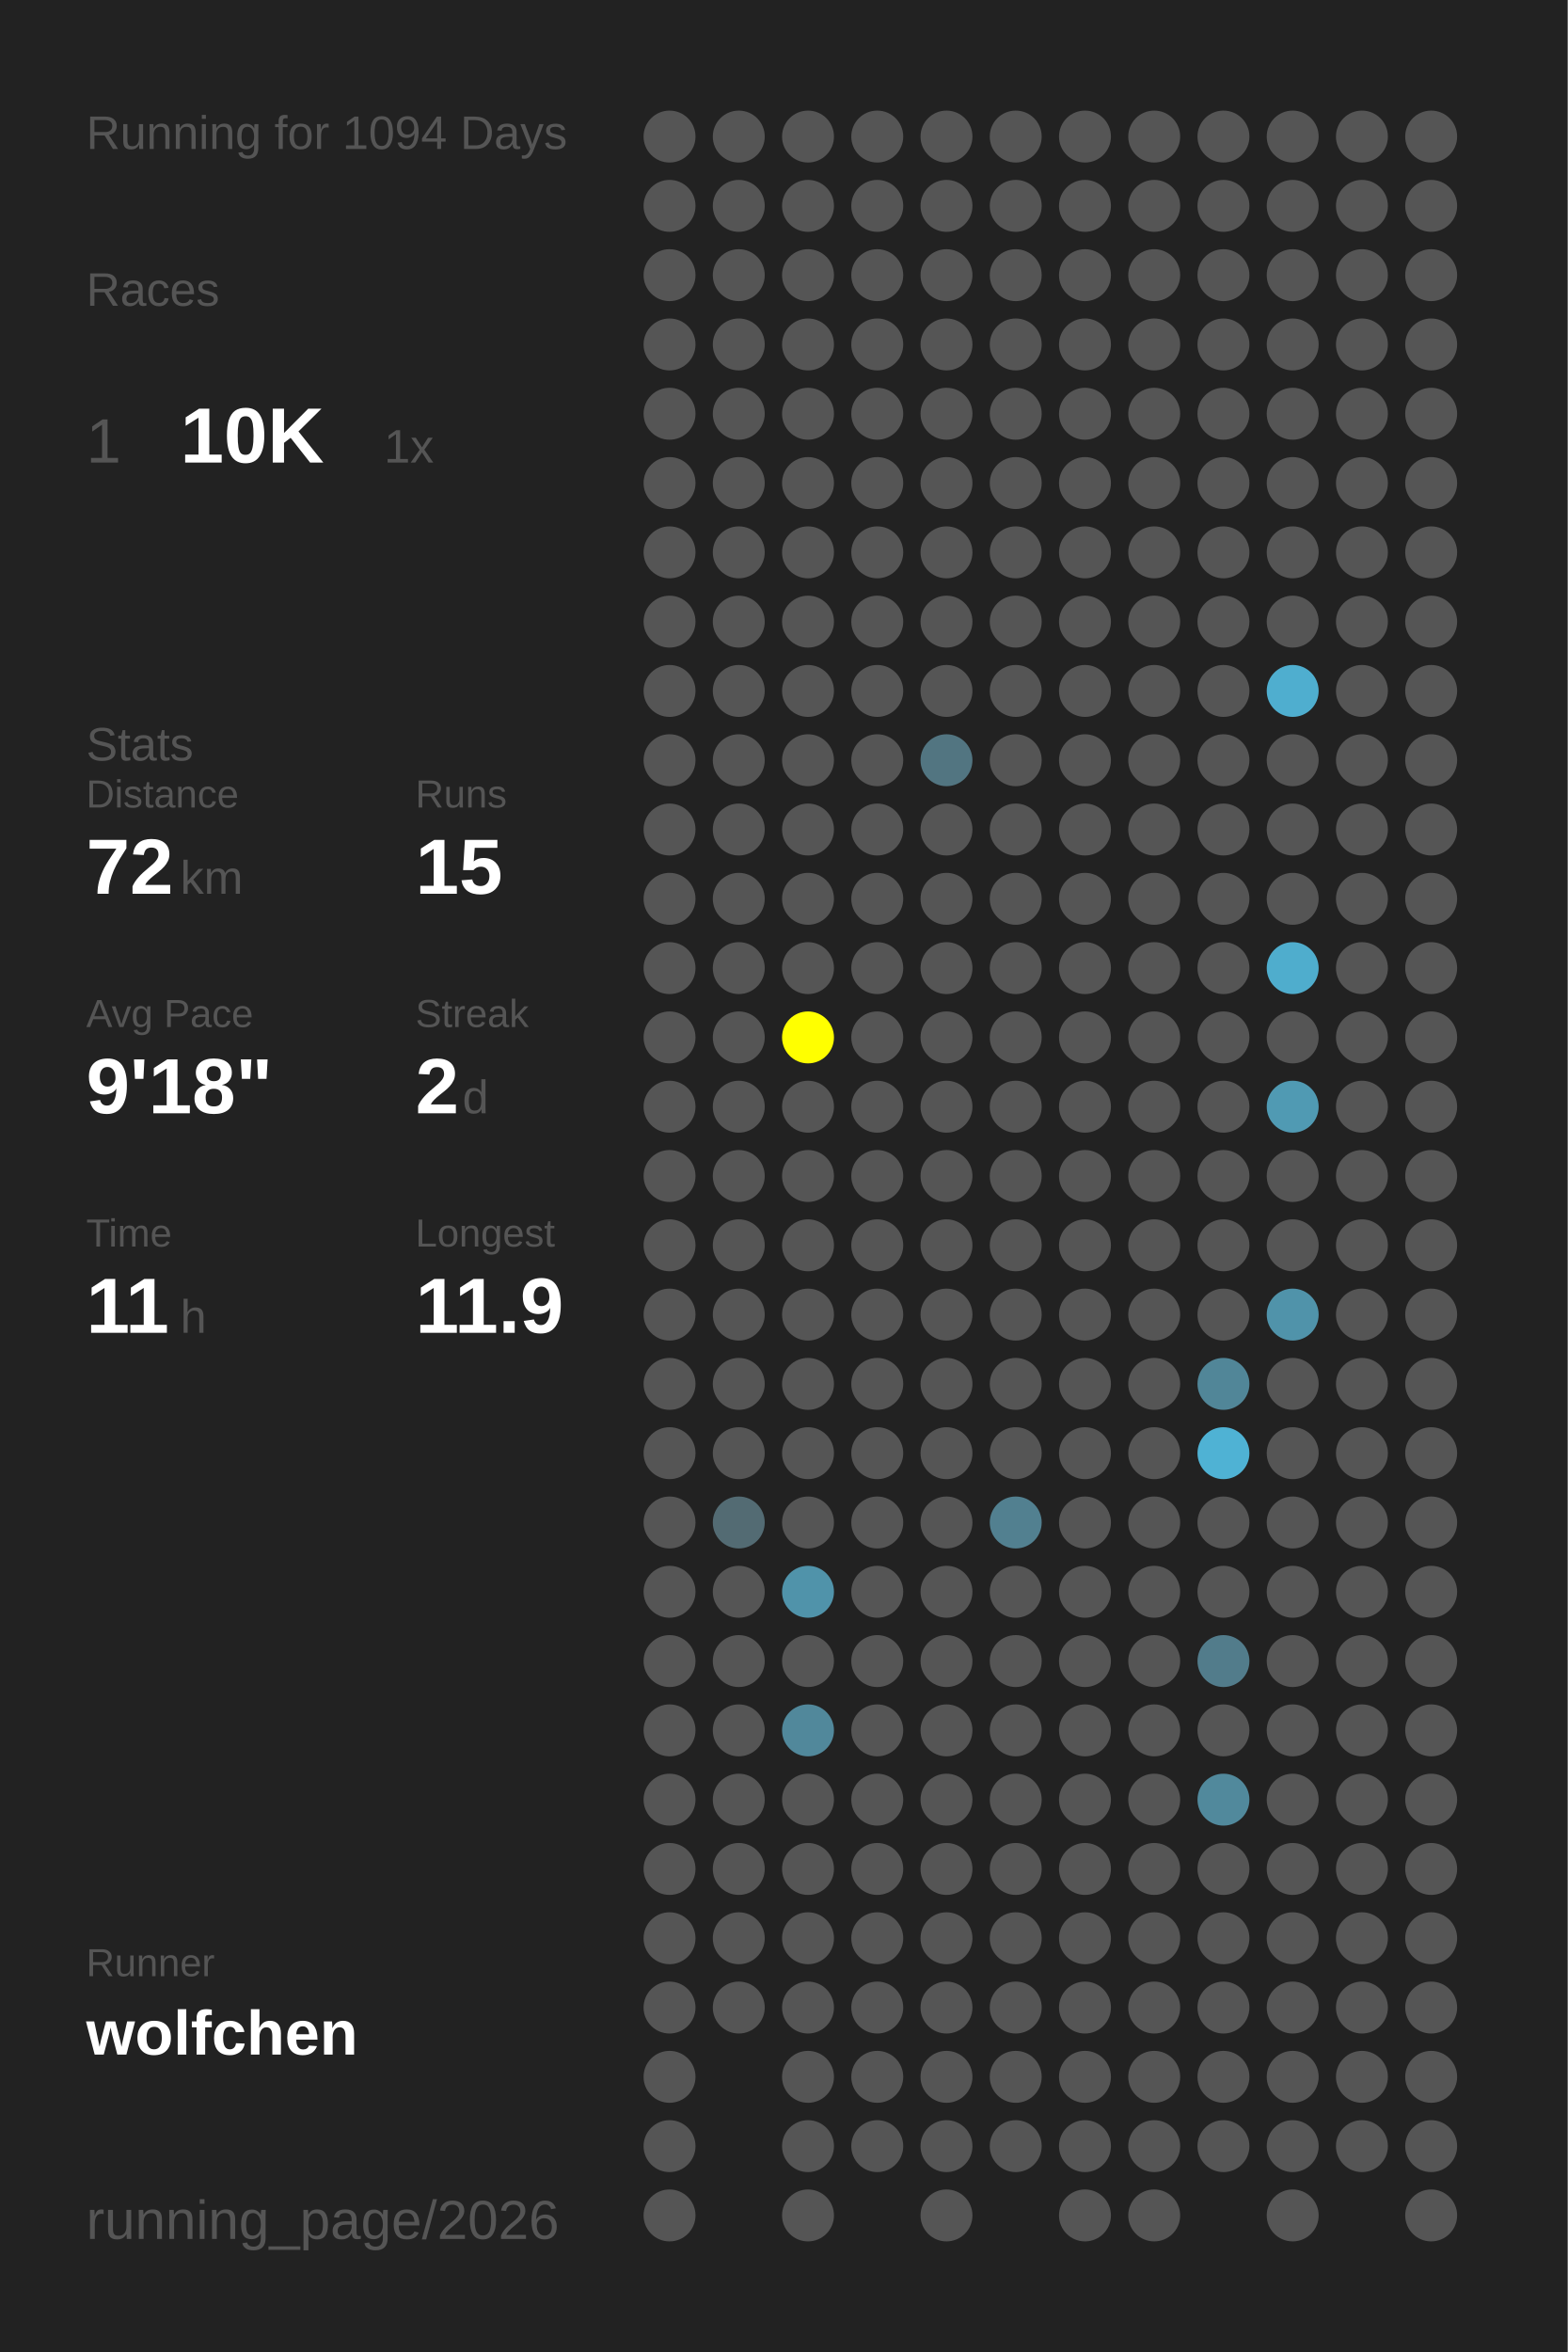
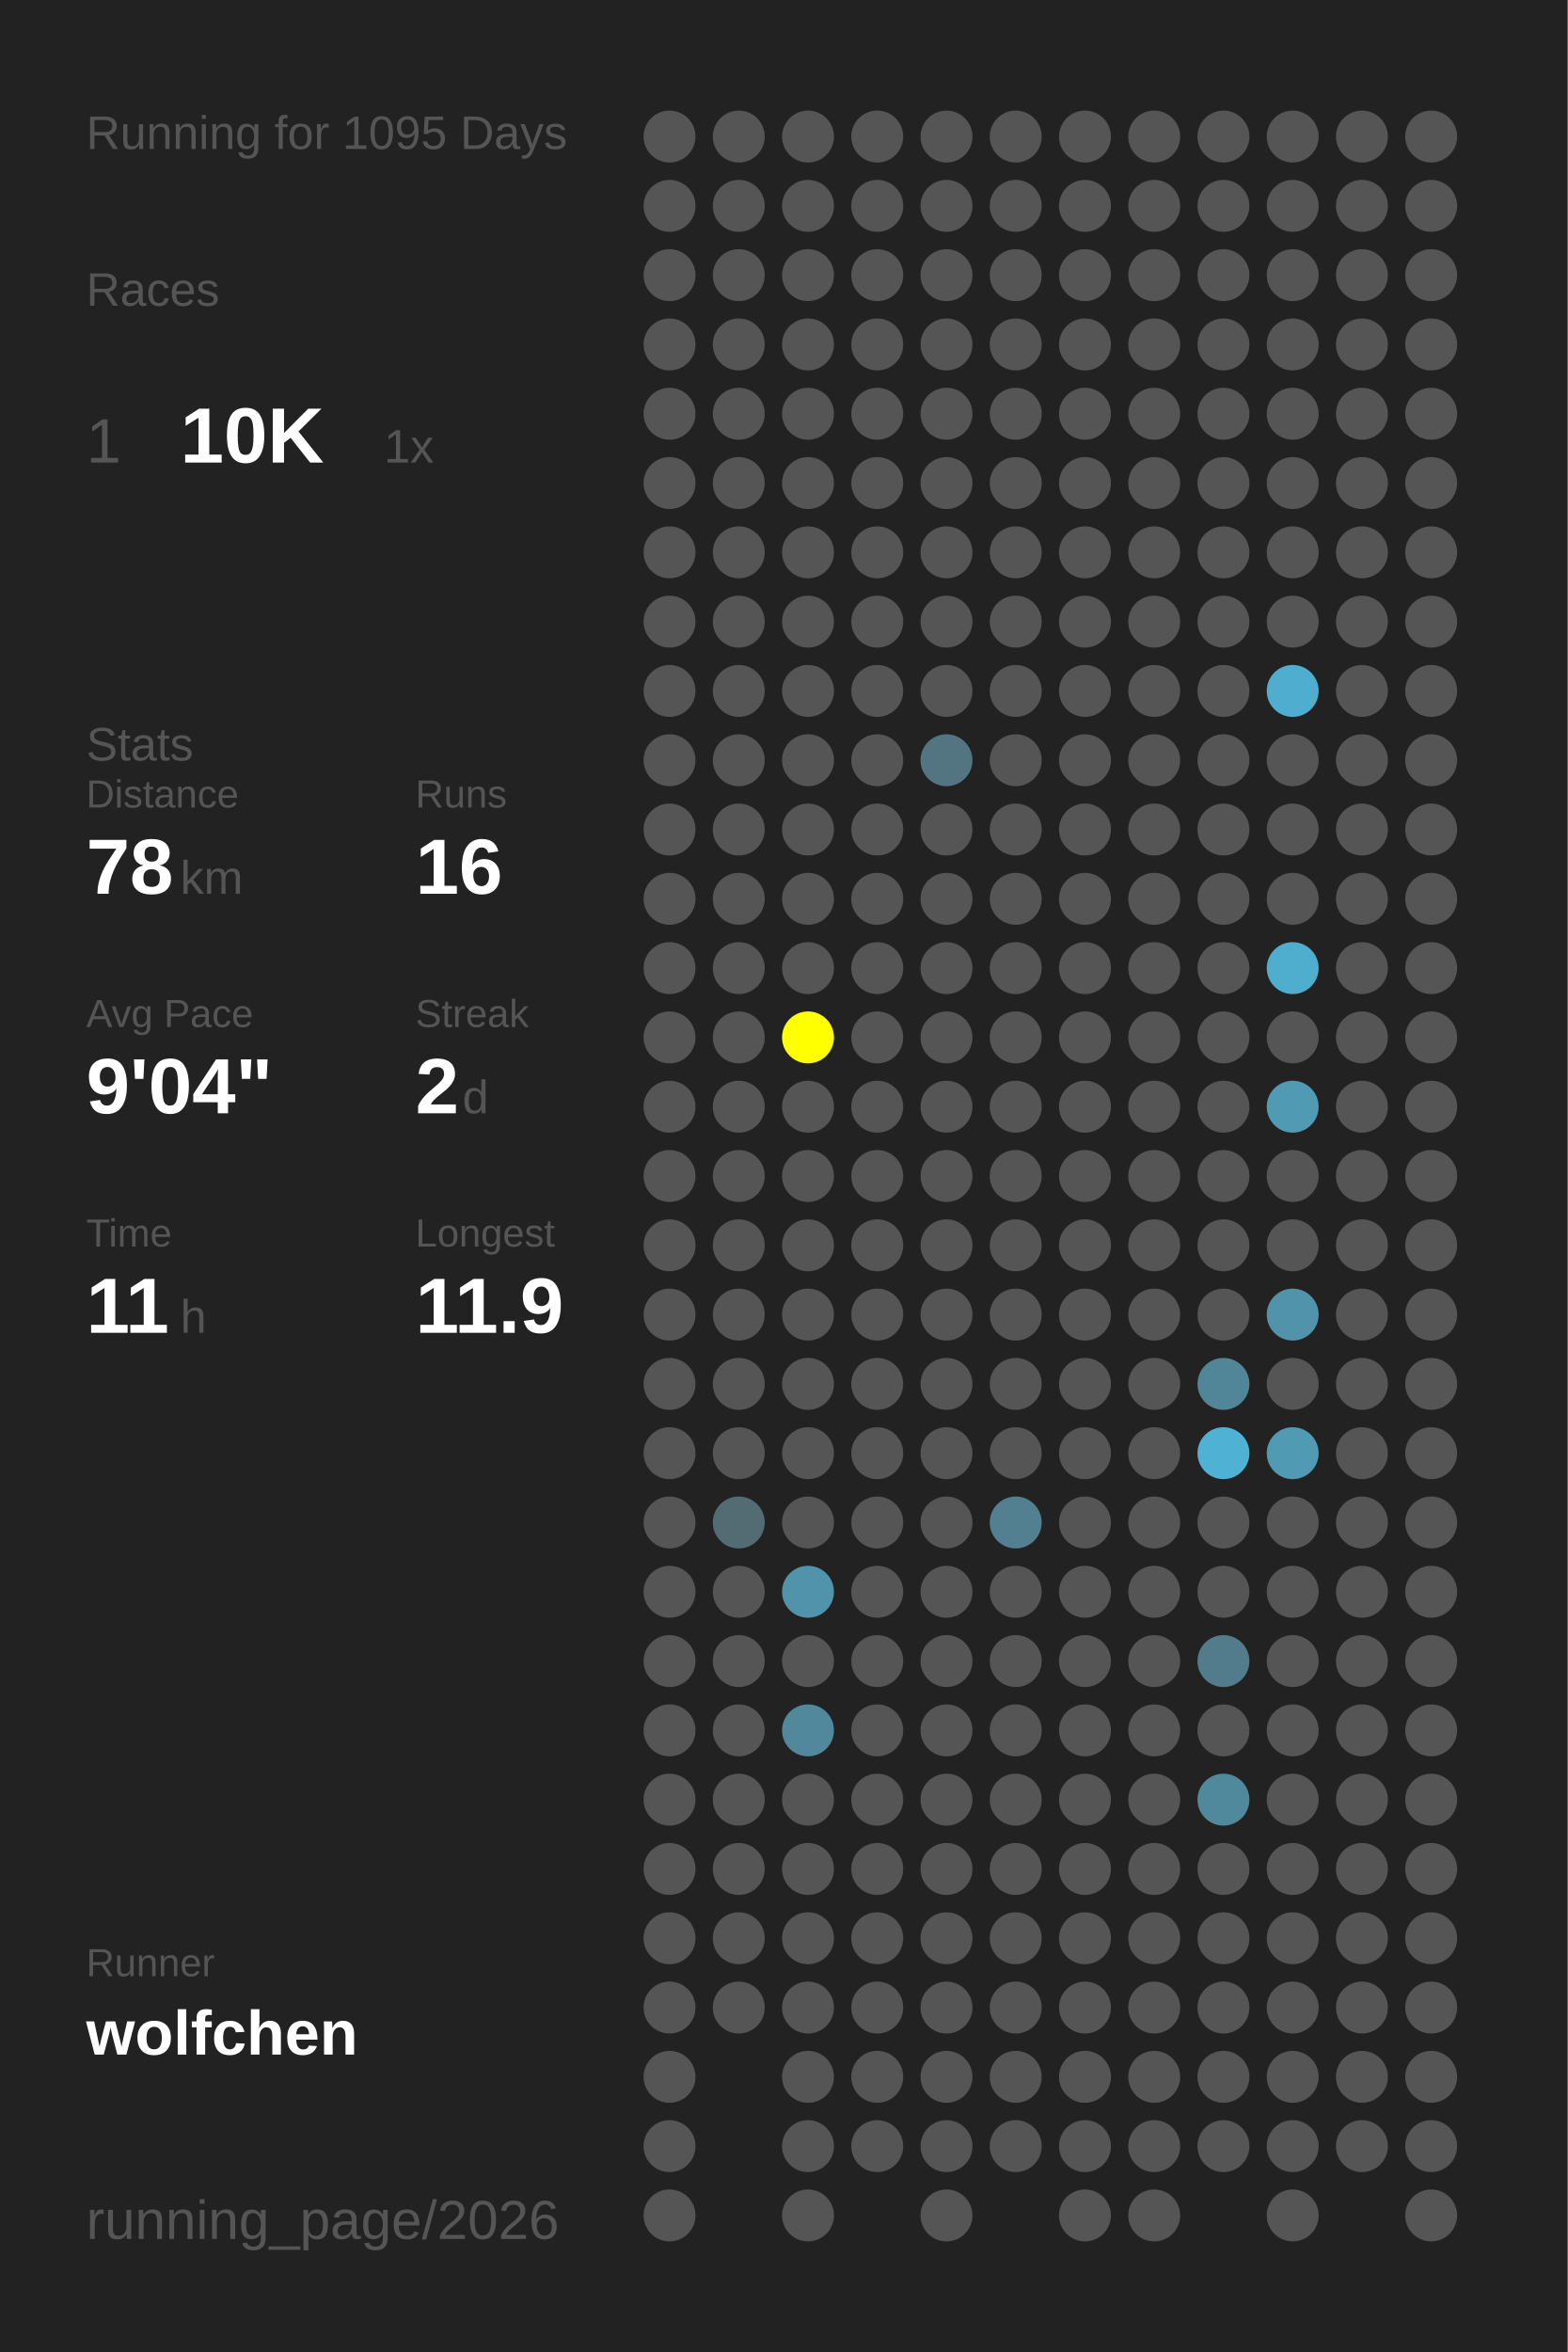
<svg xmlns="http://www.w3.org/2000/svg" baseProfile="full" height="300mm" version="1.1" viewBox="0,0,200,300" width="200mm">
  <defs />
  <rect fill="#222222" height="300" width="200" x="0" y="0" />
-   <text fill="#555555" style="font-size:6px; font-family:Arial;" x="11" y="19">Running for 1094 Days</text>
+   <text fill="#555555" style="font-size:6px; font-family:Arial;" x="11" y="19">Running for 1095 Days</text>
  <text fill="#555555" style="font-size:6px; font-family:Arial;" x="11" y="39">Races</text>
  <text fill="#555555" style="font-size:8px; font-family:Arial;" x="11" y="59">1</text>
  <text fill="#FFFFFF" style="font-size:10px; font-family:Arial; font-weight:bold;" x="23" y="59">10K</text>
  <text fill="#555555" style="font-size:6px; font-family:Arial;" x="49" y="59">1x</text>
  <text fill="#555555" style="font-size:6px; font-family:Arial;" x="11" y="97">Stats</text>
  <text fill="#555555" style="font-size:5px; font-family:Arial;" x="11" y="103">Distance</text>
-   <text fill="#FFFFFF" style="font-size:10px; font-family:Arial; font-weight:bold;" x="11" y="114">72</text>
+   <text fill="#FFFFFF" style="font-size:10px; font-family:Arial; font-weight:bold;" x="11" y="114">78</text>
  <text fill="#555555" style="font-size:6px; font-family:Arial;" x="23" y="114">km</text>
  <text fill="#555555" style="font-size:5px; font-family:Arial;" x="53" y="103">Runs</text>
-   <text fill="#FFFFFF" style="font-size:10px; font-family:Arial; font-weight:bold;" x="53" y="114">15</text>
+   <text fill="#FFFFFF" style="font-size:10px; font-family:Arial; font-weight:bold;" x="53" y="114">16</text>
  <text fill="#555555" style="font-size:5px; font-family:Arial;" x="11" y="131">Avg Pace</text>
-   <text fill="#FFFFFF" style="font-size:10px; font-family:Arial; font-weight:bold;" x="11" y="142">9'18"</text>
+   <text fill="#FFFFFF" style="font-size:10px; font-family:Arial; font-weight:bold;" x="11" y="142">9'04"</text>
  <text fill="#555555" style="font-size:5px; font-family:Arial;" x="53" y="131">Streak</text>
  <text fill="#FFFFFF" style="font-size:10px; font-family:Arial; font-weight:bold;" x="53" y="142">2</text>
  <text fill="#555555" style="font-size:6px; font-family:Arial;" x="59" y="142">d</text>
  <text fill="#555555" style="font-size:5px; font-family:Arial;" x="11" y="159">Time</text>
  <text fill="#FFFFFF" style="font-size:10px; font-family:Arial; font-weight:bold;" x="11" y="170">11</text>
  <text fill="#555555" style="font-size:6px; font-family:Arial;" x="23" y="170">h</text>
  <text fill="#555555" style="font-size:5px; font-family:Arial;" x="53" y="159">Longest</text>
  <text fill="#FFFFFF" style="font-size:10px; font-family:Arial; font-weight:bold;" x="53" y="170">11.9</text>
  <text fill="#555555" style="font-size:5px; font-family:Arial;" x="11" y="252.065">Runner</text>
  <text fill="#FFFFFF" style="font-size:8px; font-family:Arial; font-weight:bold;" x="11" y="262.065">wolfchen</text>
  <text fill="#555555" style="font-size:7px; font-family:Arial;" x="11" y="285.581">running_page/2026</text>
  <circle cx="85.417" cy="17.419" fill="#555555" r="3.312" />
  <circle cx="85.417" cy="26.258" fill="#555555" r="3.312" />
  <circle cx="85.417" cy="35.097" fill="#555555" r="3.312" />
  <circle cx="85.417" cy="43.935" fill="#555555" r="3.312" />
  <circle cx="85.417" cy="52.774" fill="#555555" r="3.312" />
  <circle cx="85.417" cy="61.613" fill="#555555" r="3.312" />
  <circle cx="85.417" cy="70.452" fill="#555555" r="3.312" />
  <circle cx="85.417" cy="79.29" fill="#555555" r="3.312" />
  <circle cx="85.417" cy="88.129" fill="#555555" r="3.312" />
  <circle cx="85.417" cy="96.968" fill="#555555" r="3.312" />
  <circle cx="85.417" cy="105.806" fill="#555555" r="3.312" />
  <circle cx="85.417" cy="114.645" fill="#555555" r="3.312" />
  <circle cx="85.417" cy="123.484" fill="#555555" r="3.312" />
  <circle cx="85.417" cy="132.323" fill="#555555" r="3.312" />
  <circle cx="85.417" cy="141.161" fill="#555555" r="3.312" />
  <circle cx="85.417" cy="150" fill="#555555" r="3.312" />
  <circle cx="85.417" cy="158.839" fill="#555555" r="3.312" />
  <circle cx="85.417" cy="167.677" fill="#555555" r="3.312" />
  <circle cx="85.417" cy="176.516" fill="#555555" r="3.312" />
  <circle cx="85.417" cy="185.355" fill="#555555" r="3.312" />
  <circle cx="85.417" cy="194.194" fill="#555555" r="3.312" />
  <circle cx="85.417" cy="203.032" fill="#555555" r="3.312" />
  <circle cx="85.417" cy="211.871" fill="#555555" r="3.312" />
  <circle cx="85.417" cy="220.71" fill="#555555" r="3.312" />
  <circle cx="85.417" cy="229.548" fill="#555555" r="3.312" />
  <circle cx="85.417" cy="238.387" fill="#555555" r="3.312" />
  <circle cx="85.417" cy="247.226" fill="#555555" r="3.312" />
  <circle cx="85.417" cy="256.065" fill="#555555" r="3.312" />
  <circle cx="85.417" cy="264.903" fill="#555555" r="3.312" />
  <circle cx="85.417" cy="273.742" fill="#555555" r="3.312" />
  <circle cx="85.417" cy="282.581" fill="#555555" r="3.312" />
  <circle cx="94.25" cy="17.419" fill="#555555" r="3.312" />
  <circle cx="94.25" cy="26.258" fill="#555555" r="3.312" />
  <circle cx="94.25" cy="35.097" fill="#555555" r="3.312" />
  <circle cx="94.25" cy="43.935" fill="#555555" r="3.312" />
  <circle cx="94.25" cy="52.774" fill="#555555" r="3.312" />
  <circle cx="94.25" cy="61.613" fill="#555555" r="3.312" />
  <circle cx="94.25" cy="70.452" fill="#555555" r="3.312" />
  <circle cx="94.25" cy="79.29" fill="#555555" r="3.312" />
  <circle cx="94.25" cy="88.129" fill="#555555" r="3.312" />
  <circle cx="94.25" cy="96.968" fill="#555555" r="3.312" />
  <circle cx="94.25" cy="105.806" fill="#555555" r="3.312" />
  <circle cx="94.25" cy="114.645" fill="#555555" r="3.312" />
  <circle cx="94.25" cy="123.484" fill="#555555" r="3.312" />
  <circle cx="94.25" cy="132.323" fill="#555555" r="3.312" />
  <circle cx="94.25" cy="141.161" fill="#555555" r="3.312" />
  <circle cx="94.25" cy="150" fill="#555555" r="3.312" />
  <circle cx="94.25" cy="158.839" fill="#555555" r="3.312" />
  <circle cx="94.25" cy="167.677" fill="#555555" r="3.312" />
  <circle cx="94.25" cy="176.516" fill="#555555" r="3.312" />
  <circle cx="94.25" cy="185.355" fill="#555555" r="3.312" />
  <circle cx="94.25" cy="194.194" fill="#536b73" r="3.312" />
  <circle cx="94.25" cy="203.032" fill="#555555" r="3.312" />
  <circle cx="94.25" cy="211.871" fill="#555555" r="3.312" />
  <circle cx="94.25" cy="220.71" fill="#555555" r="3.312" />
  <circle cx="94.25" cy="229.548" fill="#555555" r="3.312" />
  <circle cx="94.25" cy="238.387" fill="#555555" r="3.312" />
  <circle cx="94.25" cy="247.226" fill="#555555" r="3.312" />
  <circle cx="94.25" cy="256.065" fill="#555555" r="3.312" />
  <circle cx="103.083" cy="17.419" fill="#555555" r="3.312" />
  <circle cx="103.083" cy="26.258" fill="#555555" r="3.312" />
  <circle cx="103.083" cy="35.097" fill="#555555" r="3.312" />
  <circle cx="103.083" cy="43.935" fill="#555555" r="3.312" />
  <circle cx="103.083" cy="52.774" fill="#555555" r="3.312" />
  <circle cx="103.083" cy="61.613" fill="#555555" r="3.312" />
  <circle cx="103.083" cy="70.452" fill="#555555" r="3.312" />
  <circle cx="103.083" cy="79.29" fill="#555555" r="3.312" />
  <circle cx="103.083" cy="88.129" fill="#555555" r="3.312" />
  <circle cx="103.083" cy="96.968" fill="#555555" r="3.312" />
  <circle cx="103.083" cy="105.806" fill="#555555" r="3.312" />
  <circle cx="103.083" cy="114.645" fill="#555555" r="3.312" />
  <circle cx="103.083" cy="123.484" fill="#555555" r="3.312" />
  <circle cx="103.083" cy="132.323" fill="#FFFF00" r="3.312" />
  <circle cx="103.083" cy="141.161" fill="#555555" r="3.312" />
  <circle cx="103.083" cy="150" fill="#555555" r="3.312" />
  <circle cx="103.083" cy="158.839" fill="#555555" r="3.312" />
  <circle cx="103.083" cy="167.677" fill="#555555" r="3.312" />
  <circle cx="103.083" cy="176.516" fill="#555555" r="3.312" />
  <circle cx="103.083" cy="185.355" fill="#555555" r="3.312" />
  <circle cx="103.083" cy="194.194" fill="#555555" r="3.312" />
  <circle cx="103.083" cy="203.032" fill="#5093aa" r="3.312" />
  <circle cx="103.083" cy="211.871" fill="#555555" r="3.312" />
  <circle cx="103.083" cy="220.71" fill="#51889b" r="3.312" />
  <circle cx="103.083" cy="229.548" fill="#555555" r="3.312" />
  <circle cx="103.083" cy="238.387" fill="#555555" r="3.312" />
  <circle cx="103.083" cy="247.226" fill="#555555" r="3.312" />
  <circle cx="103.083" cy="256.065" fill="#555555" r="3.312" />
  <circle cx="103.083" cy="264.903" fill="#555555" r="3.312" />
  <circle cx="103.083" cy="273.742" fill="#555555" r="3.312" />
  <circle cx="103.083" cy="282.581" fill="#555555" r="3.312" />
  <circle cx="111.917" cy="17.419" fill="#555555" r="3.312" />
  <circle cx="111.917" cy="26.258" fill="#555555" r="3.312" />
  <circle cx="111.917" cy="35.097" fill="#555555" r="3.312" />
  <circle cx="111.917" cy="43.935" fill="#555555" r="3.312" />
  <circle cx="111.917" cy="52.774" fill="#555555" r="3.312" />
  <circle cx="111.917" cy="61.613" fill="#555555" r="3.312" />
  <circle cx="111.917" cy="70.452" fill="#555555" r="3.312" />
  <circle cx="111.917" cy="79.29" fill="#555555" r="3.312" />
  <circle cx="111.917" cy="88.129" fill="#555555" r="3.312" />
  <circle cx="111.917" cy="96.968" fill="#555555" r="3.312" />
  <circle cx="111.917" cy="105.806" fill="#555555" r="3.312" />
  <circle cx="111.917" cy="114.645" fill="#555555" r="3.312" />
  <circle cx="111.917" cy="123.484" fill="#555555" r="3.312" />
  <circle cx="111.917" cy="132.323" fill="#555555" r="3.312" />
  <circle cx="111.917" cy="141.161" fill="#555555" r="3.312" />
  <circle cx="111.917" cy="150" fill="#555555" r="3.312" />
  <circle cx="111.917" cy="158.839" fill="#555555" r="3.312" />
  <circle cx="111.917" cy="167.677" fill="#555555" r="3.312" />
  <circle cx="111.917" cy="176.516" fill="#555555" r="3.312" />
  <circle cx="111.917" cy="185.355" fill="#555555" r="3.312" />
  <circle cx="111.917" cy="194.194" fill="#555555" r="3.312" />
  <circle cx="111.917" cy="203.032" fill="#555555" r="3.312" />
  <circle cx="111.917" cy="211.871" fill="#555555" r="3.312" />
  <circle cx="111.917" cy="220.71" fill="#555555" r="3.312" />
  <circle cx="111.917" cy="229.548" fill="#555555" r="3.312" />
  <circle cx="111.917" cy="238.387" fill="#555555" r="3.312" />
  <circle cx="111.917" cy="247.226" fill="#555555" r="3.312" />
  <circle cx="111.917" cy="256.065" fill="#555555" r="3.312" />
  <circle cx="111.917" cy="264.903" fill="#555555" r="3.312" />
  <circle cx="111.917" cy="273.742" fill="#555555" r="3.312" />
  <circle cx="120.75" cy="17.419" fill="#555555" r="3.312" />
  <circle cx="120.75" cy="26.258" fill="#555555" r="3.312" />
  <circle cx="120.75" cy="35.097" fill="#555555" r="3.312" />
  <circle cx="120.75" cy="43.935" fill="#555555" r="3.312" />
  <circle cx="120.75" cy="52.774" fill="#555555" r="3.312" />
  <circle cx="120.75" cy="61.613" fill="#555555" r="3.312" />
  <circle cx="120.75" cy="70.452" fill="#555555" r="3.312" />
  <circle cx="120.75" cy="79.29" fill="#555555" r="3.312" />
  <circle cx="120.75" cy="88.129" fill="#555555" r="3.312" />
  <circle cx="120.75" cy="96.968" fill="#527581" r="3.312" />
  <circle cx="120.75" cy="105.806" fill="#555555" r="3.312" />
  <circle cx="120.75" cy="114.645" fill="#555555" r="3.312" />
  <circle cx="120.75" cy="123.484" fill="#555555" r="3.312" />
  <circle cx="120.75" cy="132.323" fill="#555555" r="3.312" />
  <circle cx="120.75" cy="141.161" fill="#555555" r="3.312" />
  <circle cx="120.75" cy="150" fill="#555555" r="3.312" />
  <circle cx="120.75" cy="158.839" fill="#555555" r="3.312" />
  <circle cx="120.75" cy="167.677" fill="#555555" r="3.312" />
  <circle cx="120.75" cy="176.516" fill="#555555" r="3.312" />
  <circle cx="120.75" cy="185.355" fill="#555555" r="3.312" />
  <circle cx="120.75" cy="194.194" fill="#555555" r="3.312" />
  <circle cx="120.75" cy="203.032" fill="#555555" r="3.312" />
  <circle cx="120.75" cy="211.871" fill="#555555" r="3.312" />
  <circle cx="120.75" cy="220.71" fill="#555555" r="3.312" />
  <circle cx="120.75" cy="229.548" fill="#555555" r="3.312" />
  <circle cx="120.75" cy="238.387" fill="#555555" r="3.312" />
  <circle cx="120.75" cy="247.226" fill="#555555" r="3.312" />
  <circle cx="120.75" cy="256.065" fill="#555555" r="3.312" />
  <circle cx="120.75" cy="264.903" fill="#555555" r="3.312" />
  <circle cx="120.75" cy="273.742" fill="#555555" r="3.312" />
  <circle cx="120.75" cy="282.581" fill="#555555" r="3.312" />
  <circle cx="129.583" cy="17.419" fill="#555555" r="3.312" />
  <circle cx="129.583" cy="26.258" fill="#555555" r="3.312" />
  <circle cx="129.583" cy="35.097" fill="#555555" r="3.312" />
  <circle cx="129.583" cy="43.935" fill="#555555" r="3.312" />
  <circle cx="129.583" cy="52.774" fill="#555555" r="3.312" />
  <circle cx="129.583" cy="61.613" fill="#555555" r="3.312" />
  <circle cx="129.583" cy="70.452" fill="#555555" r="3.312" />
  <circle cx="129.583" cy="79.29" fill="#555555" r="3.312" />
  <circle cx="129.583" cy="88.129" fill="#555555" r="3.312" />
  <circle cx="129.583" cy="96.968" fill="#555555" r="3.312" />
  <circle cx="129.583" cy="105.806" fill="#555555" r="3.312" />
  <circle cx="129.583" cy="114.645" fill="#555555" r="3.312" />
  <circle cx="129.583" cy="123.484" fill="#555555" r="3.312" />
  <circle cx="129.583" cy="132.323" fill="#555555" r="3.312" />
  <circle cx="129.583" cy="141.161" fill="#555555" r="3.312" />
  <circle cx="129.583" cy="150" fill="#555555" r="3.312" />
  <circle cx="129.583" cy="158.839" fill="#555555" r="3.312" />
  <circle cx="129.583" cy="167.677" fill="#555555" r="3.312" />
  <circle cx="129.583" cy="176.516" fill="#555555" r="3.312" />
  <circle cx="129.583" cy="185.355" fill="#555555" r="3.312" />
  <circle cx="129.583" cy="194.194" fill="#528090" r="3.312" />
  <circle cx="129.583" cy="203.032" fill="#555555" r="3.312" />
  <circle cx="129.583" cy="211.871" fill="#555555" r="3.312" />
  <circle cx="129.583" cy="220.71" fill="#555555" r="3.312" />
  <circle cx="129.583" cy="229.548" fill="#555555" r="3.312" />
  <circle cx="129.583" cy="238.387" fill="#555555" r="3.312" />
  <circle cx="129.583" cy="247.226" fill="#555555" r="3.312" />
  <circle cx="129.583" cy="256.065" fill="#555555" r="3.312" />
  <circle cx="129.583" cy="264.903" fill="#555555" r="3.312" />
  <circle cx="129.583" cy="273.742" fill="#555555" r="3.312" />
  <circle cx="138.417" cy="17.419" fill="#555555" r="3.312" />
  <circle cx="138.417" cy="26.258" fill="#555555" r="3.312" />
  <circle cx="138.417" cy="35.097" fill="#555555" r="3.312" />
  <circle cx="138.417" cy="43.935" fill="#555555" r="3.312" />
  <circle cx="138.417" cy="52.774" fill="#555555" r="3.312" />
  <circle cx="138.417" cy="61.613" fill="#555555" r="3.312" />
  <circle cx="138.417" cy="70.452" fill="#555555" r="3.312" />
  <circle cx="138.417" cy="79.29" fill="#555555" r="3.312" />
  <circle cx="138.417" cy="88.129" fill="#555555" r="3.312" />
  <circle cx="138.417" cy="96.968" fill="#555555" r="3.312" />
  <circle cx="138.417" cy="105.806" fill="#555555" r="3.312" />
  <circle cx="138.417" cy="114.645" fill="#555555" r="3.312" />
  <circle cx="138.417" cy="123.484" fill="#555555" r="3.312" />
  <circle cx="138.417" cy="132.323" fill="#555555" r="3.312" />
  <circle cx="138.417" cy="141.161" fill="#555555" r="3.312" />
  <circle cx="138.417" cy="150" fill="#555555" r="3.312" />
  <circle cx="138.417" cy="158.839" fill="#555555" r="3.312" />
  <circle cx="138.417" cy="167.677" fill="#555555" r="3.312" />
  <circle cx="138.417" cy="176.516" fill="#555555" r="3.312" />
  <circle cx="138.417" cy="185.355" fill="#555555" r="3.312" />
  <circle cx="138.417" cy="194.194" fill="#555555" r="3.312" />
  <circle cx="138.417" cy="203.032" fill="#555555" r="3.312" />
  <circle cx="138.417" cy="211.871" fill="#555555" r="3.312" />
  <circle cx="138.417" cy="220.71" fill="#555555" r="3.312" />
  <circle cx="138.417" cy="229.548" fill="#555555" r="3.312" />
  <circle cx="138.417" cy="238.387" fill="#555555" r="3.312" />
  <circle cx="138.417" cy="247.226" fill="#555555" r="3.312" />
  <circle cx="138.417" cy="256.065" fill="#555555" r="3.312" />
  <circle cx="138.417" cy="264.903" fill="#555555" r="3.312" />
  <circle cx="138.417" cy="273.742" fill="#555555" r="3.312" />
  <circle cx="138.417" cy="282.581" fill="#555555" r="3.312" />
  <circle cx="147.25" cy="17.419" fill="#555555" r="3.312" />
  <circle cx="147.25" cy="26.258" fill="#555555" r="3.312" />
  <circle cx="147.25" cy="35.097" fill="#555555" r="3.312" />
  <circle cx="147.25" cy="43.935" fill="#555555" r="3.312" />
  <circle cx="147.25" cy="52.774" fill="#555555" r="3.312" />
  <circle cx="147.25" cy="61.613" fill="#555555" r="3.312" />
  <circle cx="147.25" cy="70.452" fill="#555555" r="3.312" />
  <circle cx="147.25" cy="79.29" fill="#555555" r="3.312" />
  <circle cx="147.25" cy="88.129" fill="#555555" r="3.312" />
  <circle cx="147.25" cy="96.968" fill="#555555" r="3.312" />
  <circle cx="147.25" cy="105.806" fill="#555555" r="3.312" />
  <circle cx="147.25" cy="114.645" fill="#555555" r="3.312" />
  <circle cx="147.25" cy="123.484" fill="#555555" r="3.312" />
  <circle cx="147.25" cy="132.323" fill="#555555" r="3.312" />
  <circle cx="147.25" cy="141.161" fill="#555555" r="3.312" />
  <circle cx="147.25" cy="150" fill="#555555" r="3.312" />
  <circle cx="147.25" cy="158.839" fill="#555555" r="3.312" />
  <circle cx="147.25" cy="167.677" fill="#555555" r="3.312" />
  <circle cx="147.25" cy="176.516" fill="#555555" r="3.312" />
  <circle cx="147.25" cy="185.355" fill="#555555" r="3.312" />
  <circle cx="147.25" cy="194.194" fill="#555555" r="3.312" />
  <circle cx="147.25" cy="203.032" fill="#555555" r="3.312" />
  <circle cx="147.25" cy="211.871" fill="#555555" r="3.312" />
  <circle cx="147.25" cy="220.71" fill="#555555" r="3.312" />
  <circle cx="147.25" cy="229.548" fill="#555555" r="3.312" />
  <circle cx="147.25" cy="238.387" fill="#555555" r="3.312" />
  <circle cx="147.25" cy="247.226" fill="#555555" r="3.312" />
  <circle cx="147.25" cy="256.065" fill="#555555" r="3.312" />
  <circle cx="147.25" cy="264.903" fill="#555555" r="3.312" />
  <circle cx="147.25" cy="273.742" fill="#555555" r="3.312" />
  <circle cx="147.25" cy="282.581" fill="#555555" r="3.312" />
  <circle cx="156.083" cy="17.419" fill="#555555" r="3.312" />
  <circle cx="156.083" cy="26.258" fill="#555555" r="3.312" />
  <circle cx="156.083" cy="35.097" fill="#555555" r="3.312" />
  <circle cx="156.083" cy="43.935" fill="#555555" r="3.312" />
  <circle cx="156.083" cy="52.774" fill="#555555" r="3.312" />
  <circle cx="156.083" cy="61.613" fill="#555555" r="3.312" />
  <circle cx="156.083" cy="70.452" fill="#555555" r="3.312" />
  <circle cx="156.083" cy="79.29" fill="#555555" r="3.312" />
  <circle cx="156.083" cy="88.129" fill="#555555" r="3.312" />
  <circle cx="156.083" cy="96.968" fill="#555555" r="3.312" />
  <circle cx="156.083" cy="105.806" fill="#555555" r="3.312" />
  <circle cx="156.083" cy="114.645" fill="#555555" r="3.312" />
  <circle cx="156.083" cy="123.484" fill="#555555" r="3.312" />
  <circle cx="156.083" cy="132.323" fill="#555555" r="3.312" />
  <circle cx="156.083" cy="141.161" fill="#555555" r="3.312" />
  <circle cx="156.083" cy="150" fill="#555555" r="3.312" />
  <circle cx="156.083" cy="158.839" fill="#555555" r="3.312" />
  <circle cx="156.083" cy="167.677" fill="#555555" r="3.312" />
  <circle cx="156.083" cy="176.516" fill="#518698" r="3.312" />
  <circle cx="156.083" cy="185.355" fill="#4fb2d4" r="3.312" />
  <circle cx="156.083" cy="194.194" fill="#555555" r="3.312" />
  <circle cx="156.083" cy="203.032" fill="#555555" r="3.312" />
  <circle cx="156.083" cy="211.871" fill="#527c8b" r="3.312" />
  <circle cx="156.083" cy="220.71" fill="#555555" r="3.312" />
  <circle cx="156.083" cy="229.548" fill="#51899c" r="3.312" />
  <circle cx="156.083" cy="238.387" fill="#555555" r="3.312" />
  <circle cx="156.083" cy="247.226" fill="#555555" r="3.312" />
  <circle cx="156.083" cy="256.065" fill="#555555" r="3.312" />
  <circle cx="156.083" cy="264.903" fill="#555555" r="3.312" />
  <circle cx="156.083" cy="273.742" fill="#555555" r="3.312" />
  <circle cx="164.917" cy="17.419" fill="#555555" r="3.312" />
  <circle cx="164.917" cy="26.258" fill="#555555" r="3.312" />
  <circle cx="164.917" cy="35.097" fill="#555555" r="3.312" />
  <circle cx="164.917" cy="43.935" fill="#555555" r="3.312" />
  <circle cx="164.917" cy="52.774" fill="#555555" r="3.312" />
  <circle cx="164.917" cy="61.613" fill="#555555" r="3.312" />
  <circle cx="164.917" cy="70.452" fill="#555555" r="3.312" />
  <circle cx="164.917" cy="79.29" fill="#555555" r="3.312" />
  <circle cx="164.917" cy="88.129" fill="#4faecf" r="3.312" />
  <circle cx="164.917" cy="96.968" fill="#555555" r="3.312" />
  <circle cx="164.917" cy="105.806" fill="#555555" r="3.312" />
  <circle cx="164.917" cy="114.645" fill="#555555" r="3.312" />
  <circle cx="164.917" cy="123.484" fill="#4fadcd" r="3.312" />
  <circle cx="164.917" cy="132.323" fill="#555555" r="3.312" />
  <circle cx="164.917" cy="141.161" fill="#509ab3" r="3.312" />
  <circle cx="164.917" cy="150" fill="#555555" r="3.312" />
  <circle cx="164.917" cy="158.839" fill="#555555" r="3.312" />
  <circle cx="164.917" cy="167.677" fill="#5093aa" r="3.312" />
  <circle cx="164.917" cy="176.516" fill="#555555" r="3.312" />
-   <circle cx="164.917" cy="185.355" fill="#555555" r="3.312" />
+   <circle cx="164.917" cy="185.355" fill="#509ab3" r="3.312" />
  <circle cx="164.917" cy="194.194" fill="#555555" r="3.312" />
  <circle cx="164.917" cy="203.032" fill="#555555" r="3.312" />
  <circle cx="164.917" cy="211.871" fill="#555555" r="3.312" />
  <circle cx="164.917" cy="220.71" fill="#555555" r="3.312" />
  <circle cx="164.917" cy="229.548" fill="#555555" r="3.312" />
  <circle cx="164.917" cy="238.387" fill="#555555" r="3.312" />
  <circle cx="164.917" cy="247.226" fill="#555555" r="3.312" />
  <circle cx="164.917" cy="256.065" fill="#555555" r="3.312" />
  <circle cx="164.917" cy="264.903" fill="#555555" r="3.312" />
  <circle cx="164.917" cy="273.742" fill="#555555" r="3.312" />
  <circle cx="164.917" cy="282.581" fill="#555555" r="3.312" />
  <circle cx="173.75" cy="17.419" fill="#555555" r="3.312" />
  <circle cx="173.75" cy="26.258" fill="#555555" r="3.312" />
  <circle cx="173.75" cy="35.097" fill="#555555" r="3.312" />
  <circle cx="173.75" cy="43.935" fill="#555555" r="3.312" />
  <circle cx="173.75" cy="52.774" fill="#555555" r="3.312" />
  <circle cx="173.75" cy="61.613" fill="#555555" r="3.312" />
  <circle cx="173.75" cy="70.452" fill="#555555" r="3.312" />
  <circle cx="173.75" cy="79.29" fill="#555555" r="3.312" />
  <circle cx="173.75" cy="88.129" fill="#555555" r="3.312" />
  <circle cx="173.75" cy="96.968" fill="#555555" r="3.312" />
  <circle cx="173.75" cy="105.806" fill="#555555" r="3.312" />
  <circle cx="173.75" cy="114.645" fill="#555555" r="3.312" />
  <circle cx="173.75" cy="123.484" fill="#555555" r="3.312" />
  <circle cx="173.75" cy="132.323" fill="#555555" r="3.312" />
  <circle cx="173.75" cy="141.161" fill="#555555" r="3.312" />
  <circle cx="173.75" cy="150" fill="#555555" r="3.312" />
  <circle cx="173.75" cy="158.839" fill="#555555" r="3.312" />
  <circle cx="173.75" cy="167.677" fill="#555555" r="3.312" />
  <circle cx="173.75" cy="176.516" fill="#555555" r="3.312" />
  <circle cx="173.75" cy="185.355" fill="#555555" r="3.312" />
  <circle cx="173.75" cy="194.194" fill="#555555" r="3.312" />
  <circle cx="173.75" cy="203.032" fill="#555555" r="3.312" />
  <circle cx="173.75" cy="211.871" fill="#555555" r="3.312" />
  <circle cx="173.75" cy="220.71" fill="#555555" r="3.312" />
  <circle cx="173.75" cy="229.548" fill="#555555" r="3.312" />
  <circle cx="173.75" cy="238.387" fill="#555555" r="3.312" />
  <circle cx="173.75" cy="247.226" fill="#555555" r="3.312" />
  <circle cx="173.75" cy="256.065" fill="#555555" r="3.312" />
  <circle cx="173.75" cy="264.903" fill="#555555" r="3.312" />
  <circle cx="173.75" cy="273.742" fill="#555555" r="3.312" />
  <circle cx="182.583" cy="17.419" fill="#555555" r="3.312" />
  <circle cx="182.583" cy="26.258" fill="#555555" r="3.312" />
  <circle cx="182.583" cy="35.097" fill="#555555" r="3.312" />
  <circle cx="182.583" cy="43.935" fill="#555555" r="3.312" />
  <circle cx="182.583" cy="52.774" fill="#555555" r="3.312" />
  <circle cx="182.583" cy="61.613" fill="#555555" r="3.312" />
  <circle cx="182.583" cy="70.452" fill="#555555" r="3.312" />
  <circle cx="182.583" cy="79.29" fill="#555555" r="3.312" />
  <circle cx="182.583" cy="88.129" fill="#555555" r="3.312" />
  <circle cx="182.583" cy="96.968" fill="#555555" r="3.312" />
  <circle cx="182.583" cy="105.806" fill="#555555" r="3.312" />
  <circle cx="182.583" cy="114.645" fill="#555555" r="3.312" />
  <circle cx="182.583" cy="123.484" fill="#555555" r="3.312" />
  <circle cx="182.583" cy="132.323" fill="#555555" r="3.312" />
  <circle cx="182.583" cy="141.161" fill="#555555" r="3.312" />
  <circle cx="182.583" cy="150" fill="#555555" r="3.312" />
  <circle cx="182.583" cy="158.839" fill="#555555" r="3.312" />
  <circle cx="182.583" cy="167.677" fill="#555555" r="3.312" />
  <circle cx="182.583" cy="176.516" fill="#555555" r="3.312" />
  <circle cx="182.583" cy="185.355" fill="#555555" r="3.312" />
  <circle cx="182.583" cy="194.194" fill="#555555" r="3.312" />
  <circle cx="182.583" cy="203.032" fill="#555555" r="3.312" />
  <circle cx="182.583" cy="211.871" fill="#555555" r="3.312" />
  <circle cx="182.583" cy="220.71" fill="#555555" r="3.312" />
  <circle cx="182.583" cy="229.548" fill="#555555" r="3.312" />
  <circle cx="182.583" cy="238.387" fill="#555555" r="3.312" />
  <circle cx="182.583" cy="247.226" fill="#555555" r="3.312" />
  <circle cx="182.583" cy="256.065" fill="#555555" r="3.312" />
  <circle cx="182.583" cy="264.903" fill="#555555" r="3.312" />
  <circle cx="182.583" cy="273.742" fill="#555555" r="3.312" />
  <circle cx="182.583" cy="282.581" fill="#555555" r="3.312" />
</svg>
